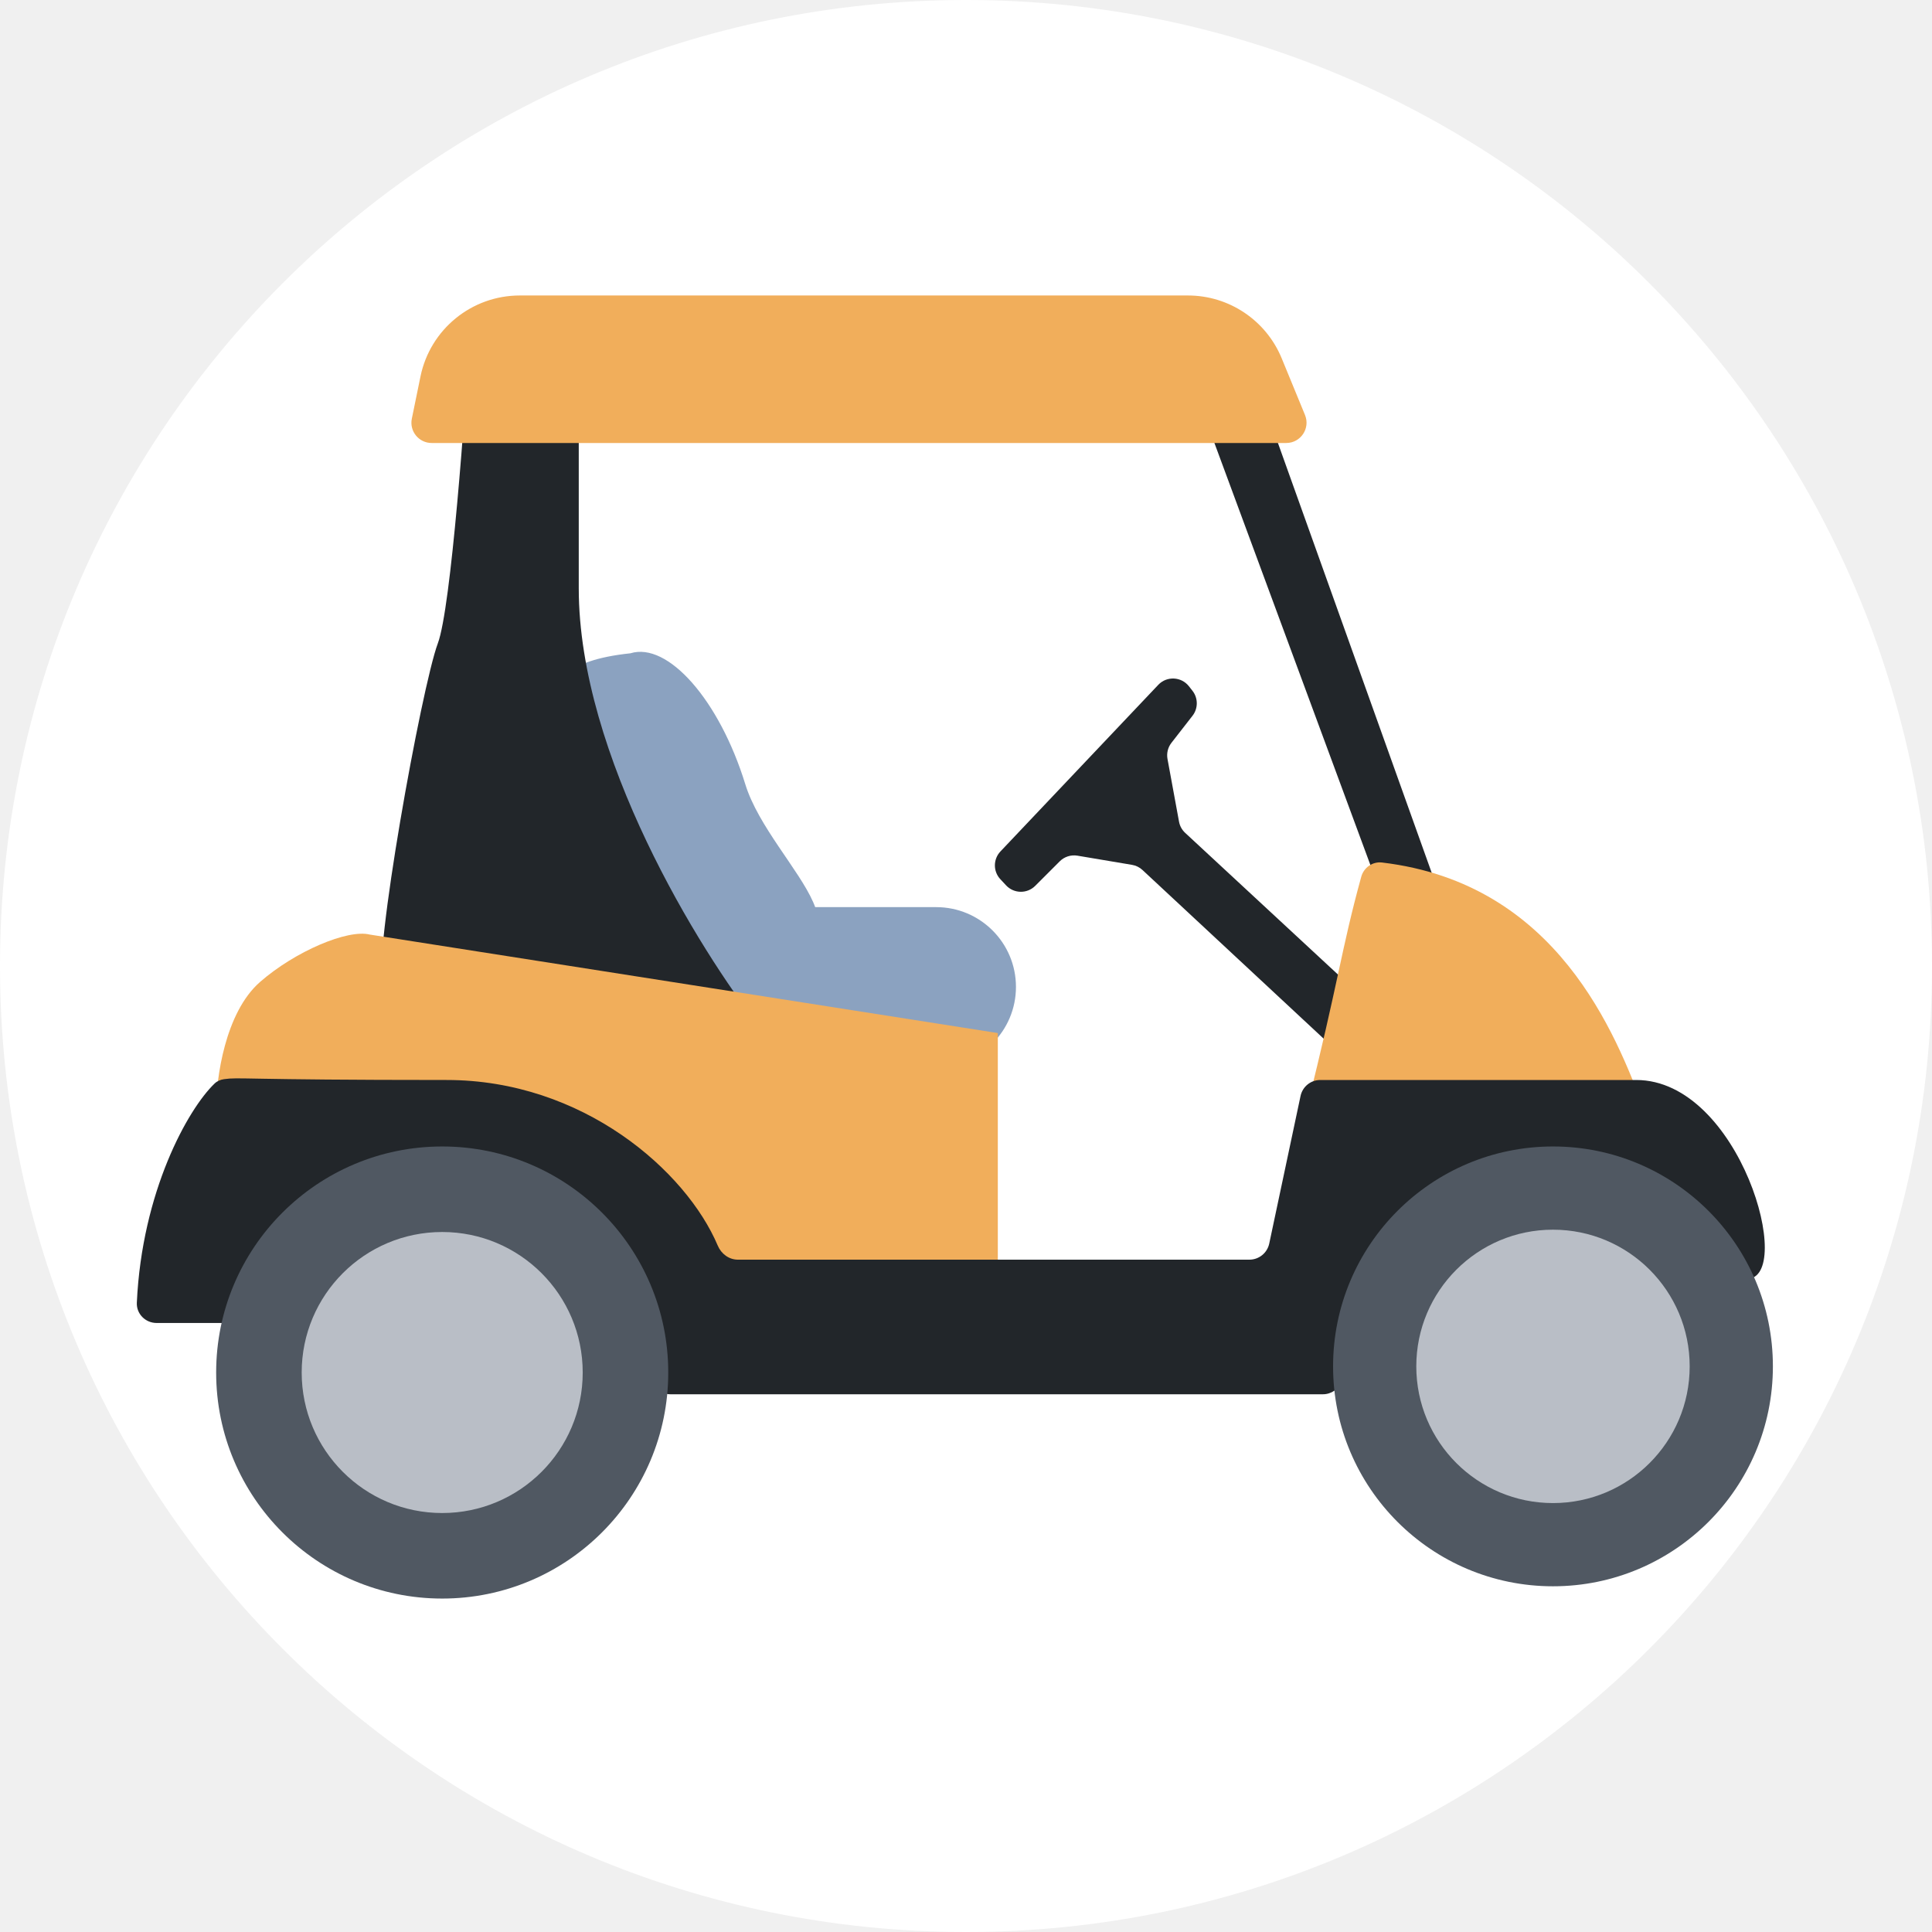
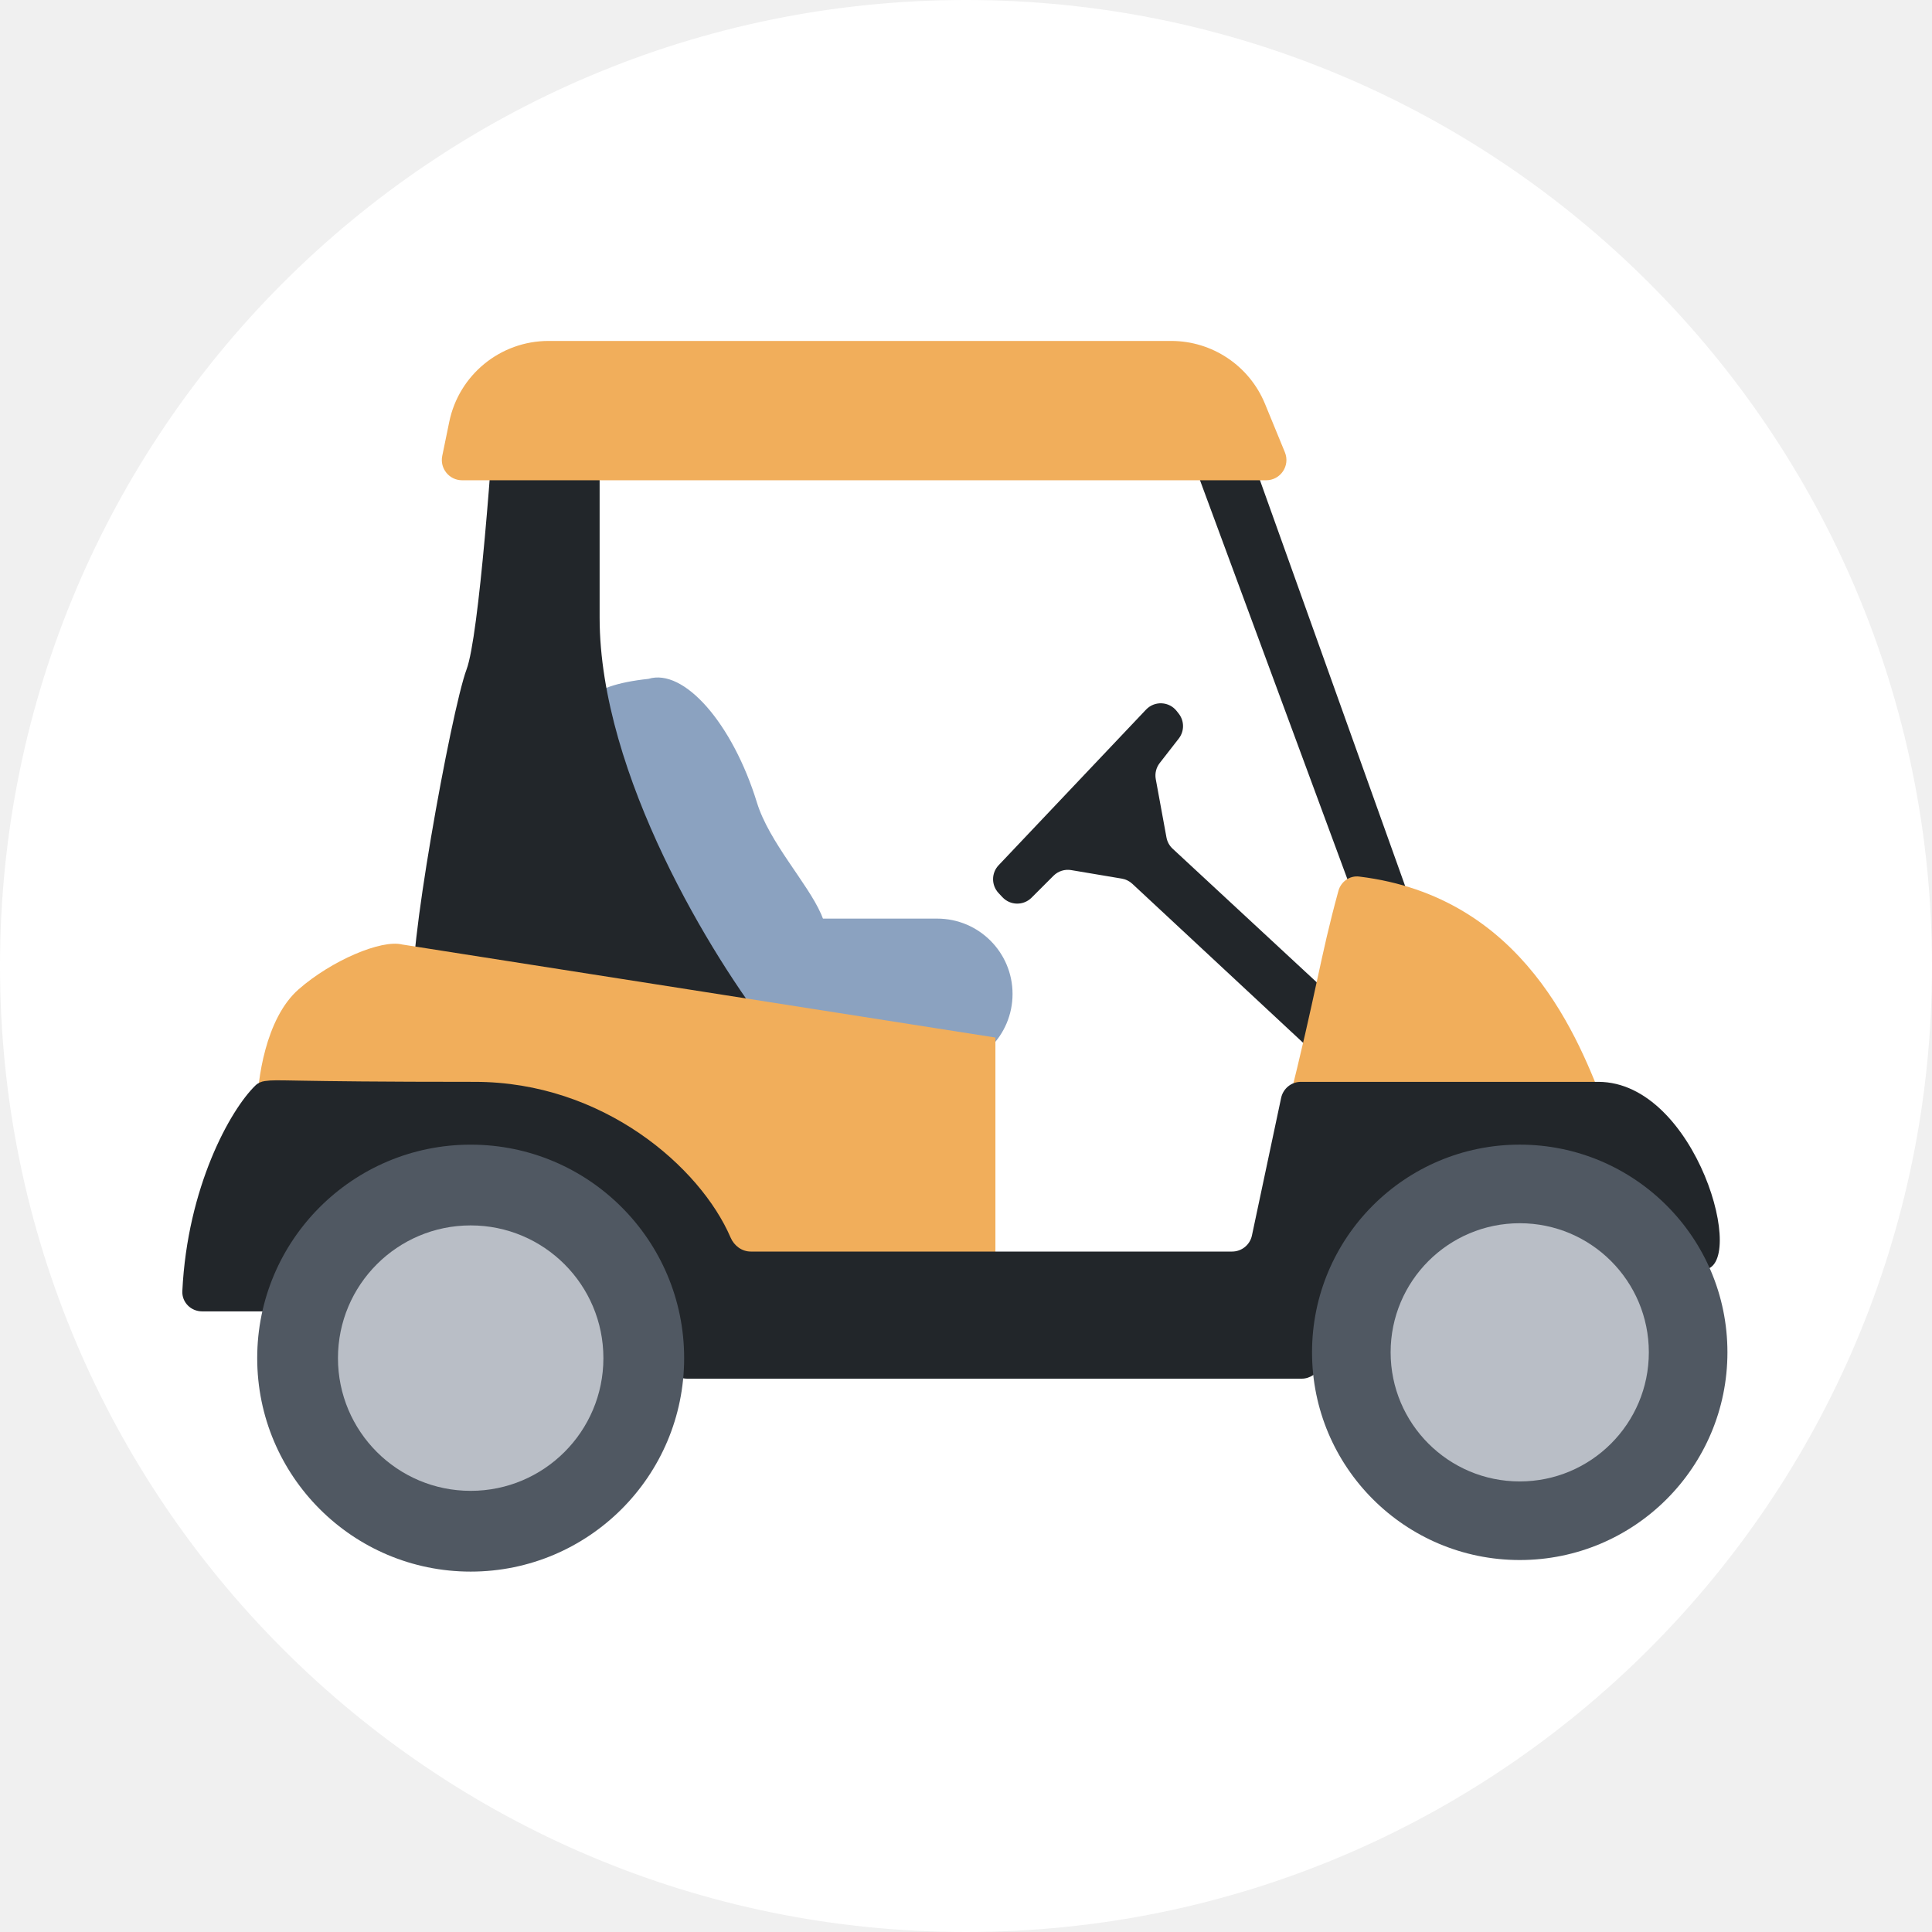
<svg xmlns="http://www.w3.org/2000/svg" width="85" height="85" viewBox="0 0 85 85" fill="none">
  <circle cx="42.5" cy="42.5" r="42.5" fill="white" />
-   <path d="M51.431 14.082L61.376 40.991L63.694 40.369L54.289 14.082H51.431Z" fill="#22262A" />
-   <path d="M52.142 36.642L64.009 47.645C64.299 47.914 64.377 48.343 64.2 48.698L63.862 49.373C63.596 49.906 62.893 50.033 62.457 49.627L50.265 38.277C50.138 38.158 49.978 38.079 49.805 38.05L47.403 37.646C47.118 37.598 46.828 37.691 46.624 37.895L45.545 38.974C45.188 39.331 44.606 39.32 44.262 38.951L44.01 38.68C43.689 38.336 43.692 37.801 44.016 37.459L50.959 30.13C51.333 29.735 51.972 29.765 52.308 30.193L52.464 30.392C52.716 30.714 52.717 31.167 52.466 31.49L51.538 32.682C51.382 32.883 51.319 33.14 51.365 33.391L51.872 36.149C51.906 36.338 52.001 36.511 52.142 36.642Z" fill="#22262A" />
-   <path d="M32.79 34.503C33.927 38.195 39.93 42.11 31.852 42.11C30.198 42.62 27.935 40.04 26.798 36.349C25.661 32.657 21.795 29.38 27.736 28.742C29.39 28.232 31.654 30.811 32.79 34.503Z" fill="#8BA2C0" />
-   <rect x="27.148" y="39.91" width="17.55" height="7.02" rx="3.51" fill="#8BA2C0" />
-   <path d="M19.264 28.301C19.843 26.758 20.47 18.172 20.711 14.072H25.463V25.89C25.463 33.221 30.769 41.807 33.421 45.183C28.839 44.862 17.238 44.026 16.852 43.254C16.37 42.289 18.541 30.231 19.264 28.301Z" fill="#22262A" />
-   <path d="M11.44 43.203C9.896 44.554 9.51 47.464 9.51 48.75L22.292 51.162L30.733 59.362H43.9V45.45L16.263 41.116C15.298 40.875 12.983 41.853 11.44 43.203Z" fill="#F1AE5B" />
-   <path d="M57.48 48.801C58.905 43.134 58.996 41.824 59.889 38.575C60.001 38.169 60.386 37.897 60.805 37.947C68.537 38.866 71.084 45.524 72.332 48.801H57.48Z" fill="#F1AE5B" />
-   <path d="M18.5 16.561C18.927 14.488 20.752 13 22.869 13H52.264C54.072 13 55.701 14.092 56.389 15.764L57.415 18.259C57.656 18.846 57.224 19.49 56.59 19.49H18.992C18.427 19.49 18.005 18.972 18.119 18.419L18.5 16.561Z" fill="#F1AE5B" />
-   <path d="M9.959 58.206H6.892C6.399 58.206 5.998 57.806 6.02 57.314C6.245 52.429 8.262 48.802 9.441 47.671C9.553 47.563 9.699 47.501 9.854 47.479C10.565 47.381 10.499 47.515 19.649 47.515C25.646 47.515 30.189 51.518 31.579 54.803C31.731 55.163 32.072 55.42 32.463 55.42H54.968C55.39 55.42 55.753 55.125 55.841 54.713L57.218 48.221C57.305 47.809 57.666 47.515 58.087 47.515H71.983C76.565 47.515 79.007 56.267 76.85 56.267C74.778 56.267 71.332 58.972 68.197 58.972C61.873 58.972 60.233 58.159 59.06 60.763C58.906 61.105 58.577 61.342 58.203 61.342H29.491C29.027 61.342 28.643 60.984 28.579 60.525C27.833 55.15 24.237 51.212 18.541 51.212C13.127 51.212 11.469 55.098 10.845 57.505C10.739 57.912 10.38 58.206 9.959 58.206Z" fill="#22262A" />
-   <circle cx="19.455" cy="60.385" r="9.945" fill="#505862" />
-   <circle cx="19.455" cy="60.385" r="6.182" fill="#B9BEC6" />
-   <circle cx="68.325" cy="60.115" r="9.675" fill="#505862" />
-   <circle cx="68.325" cy="60.115" r="6.014" fill="#B9BEC6" />
+   <path d="M50.907 16.021L60.299 41.436L62.489 40.849L53.606 16.021H50.907Z" fill="#22262A" />
+   <path d="M51.591 37.339L62.759 47.695C63.049 47.964 63.127 48.393 62.95 48.748L62.677 49.294C62.411 49.826 61.708 49.953 61.272 49.547L49.817 38.883C49.689 38.764 49.529 38.685 49.357 38.656L47.128 38.281C46.843 38.233 46.553 38.326 46.349 38.53L45.385 39.494C45.028 39.852 44.445 39.841 44.101 39.471L43.93 39.288C43.609 38.943 43.612 38.408 43.935 38.067L50.421 31.22C50.796 30.825 51.434 30.855 51.77 31.283L51.858 31.395C52.111 31.717 52.112 32.17 51.861 32.493L51.022 33.571C50.866 33.772 50.803 34.029 50.849 34.279L51.32 36.846C51.355 37.036 51.45 37.209 51.591 37.339Z" fill="#22262A" />
+   <path d="M33.302 35.309C34.376 38.795 40.044 42.493 32.416 42.493C30.853 42.974 28.716 40.538 27.642 37.051C26.569 33.565 22.917 30.47 28.528 29.867C30.091 29.386 32.228 31.822 33.302 35.309Z" fill="#8BA2C0" />
+   <rect x="27.973" y="40.415" width="16.575" height="6.63" rx="3.315" fill="#8BA2C0" />
+   <path d="M20.527 29.451C21.074 27.994 21.666 19.885 21.894 16.013H26.381V27.174C26.381 34.098 31.392 42.206 33.898 45.395C29.57 45.092 18.614 44.302 18.25 43.573C17.794 42.662 19.844 31.273 20.527 29.451Z" fill="#22262A" />
+   <path d="M13.138 43.526C11.68 44.801 11.315 47.549 11.315 48.764L23.387 51.042L31.359 58.786H43.794V45.648L17.693 41.554C16.782 41.327 14.595 42.25 13.138 43.526Z" fill="#F1AE5B" />
+   <path d="M56.62 48.812C57.96 43.483 58.052 42.233 58.885 39.194C58.996 38.787 59.381 38.514 59.799 38.565C67.071 39.452 69.47 45.723 70.647 48.812H56.62Z" fill="#F1AE5B" />
+   <path d="M19.765 18.561C20.191 16.488 22.017 15 24.133 15H51.528C53.336 15 54.965 16.092 55.653 17.764L56.53 19.899C56.771 20.485 56.34 21.13 55.705 21.13H20.331C19.766 21.13 19.344 20.611 19.457 20.058L19.765 18.561Z" fill="#F1AE5B" />
+   <path d="M11.699 57.695H8.892C8.399 57.695 7.998 57.295 8.022 56.803C8.244 52.227 10.129 48.828 11.24 47.754C11.352 47.645 11.498 47.583 11.652 47.562C12.31 47.472 12.304 47.597 20.891 47.597C26.534 47.597 30.813 51.351 32.143 54.447C32.297 54.806 32.638 55.063 33.029 55.063H54.208C54.629 55.063 54.993 54.769 55.08 54.356L56.364 48.304C56.452 47.892 56.812 47.597 57.233 47.597H70.317C74.645 47.597 76.951 55.864 74.914 55.864C72.957 55.864 69.703 58.418 66.742 58.418C60.795 58.418 59.234 57.657 58.127 60.077C57.971 60.418 57.642 60.656 57.268 60.656H30.231C29.767 60.656 29.384 60.299 29.319 59.84C28.6 54.786 25.208 51.09 19.844 51.09C14.76 51.09 13.182 54.719 12.586 56.994C12.479 57.401 12.12 57.695 11.699 57.695Z" fill="#22262A" />
+   <ellipse cx="20.708" cy="59.752" rx="9.392" ry="9.392" fill="#505862" />
+   <circle cx="20.708" cy="59.752" r="5.839" fill="#B9BEC6" />
+   <circle cx="66.862" cy="59.497" r="9.138" fill="#505862" />
+   <circle cx="66.862" cy="59.497" r="5.68" fill="#B9BEC6" />
</svg>
